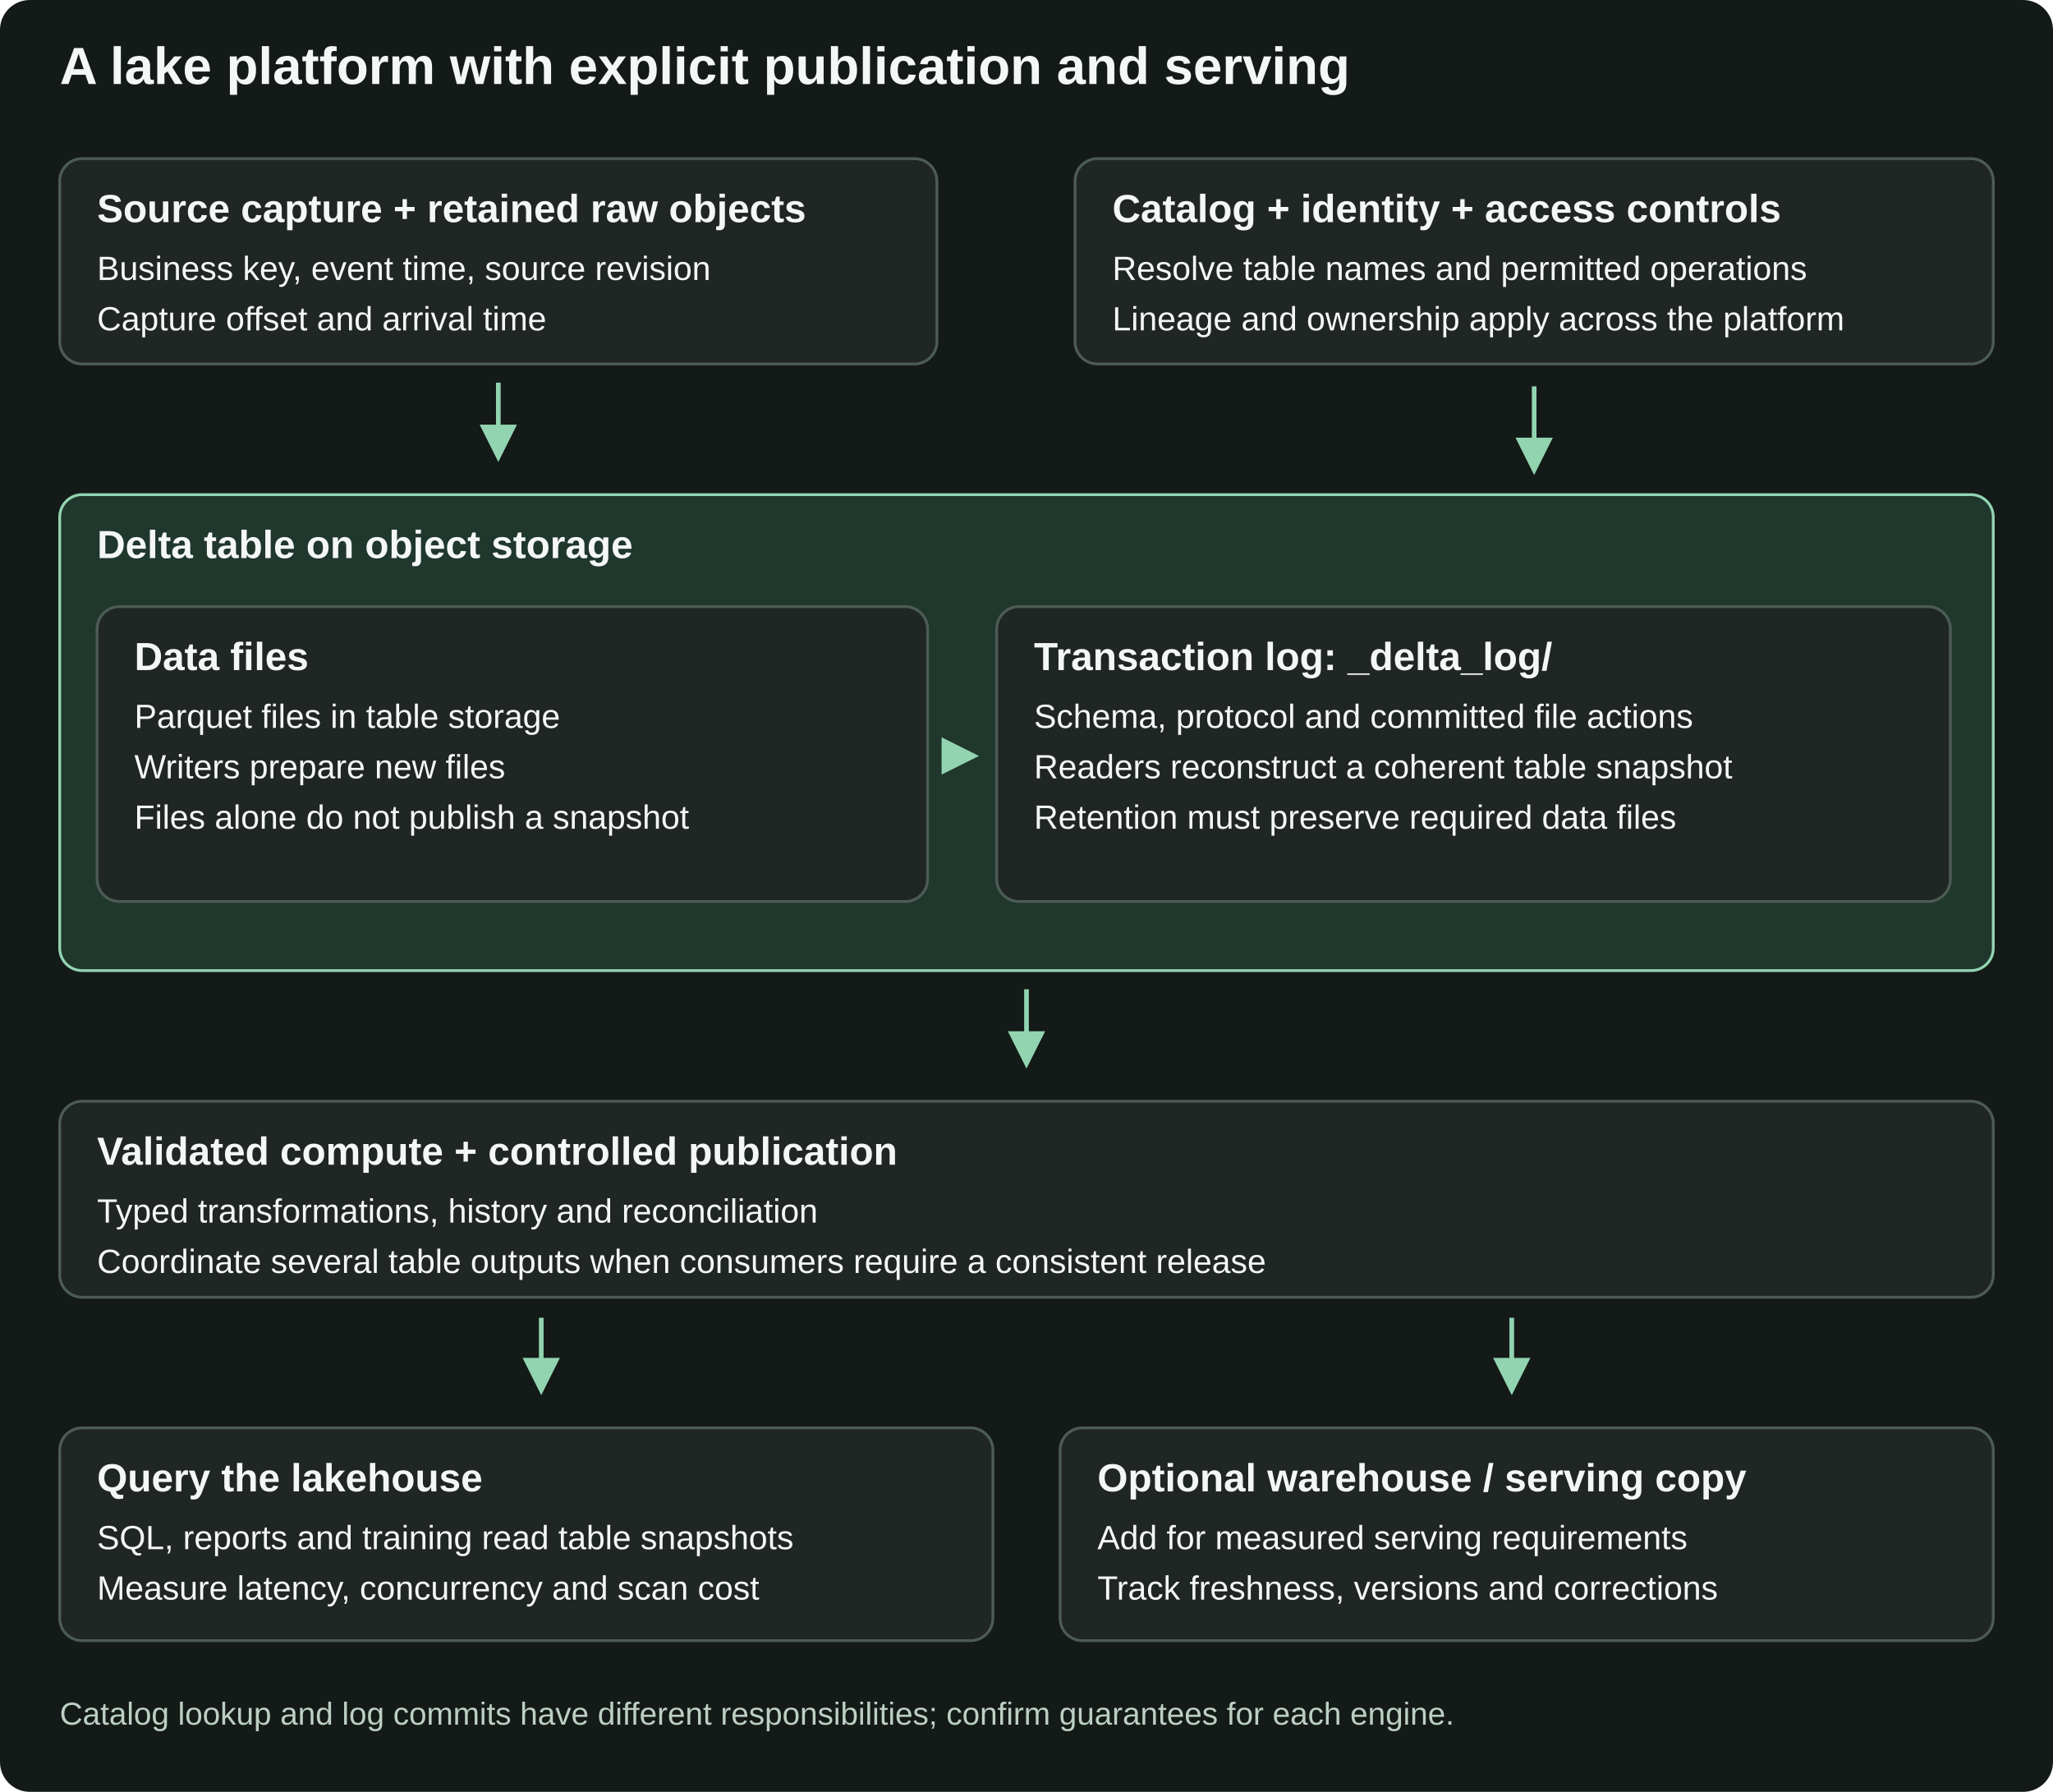
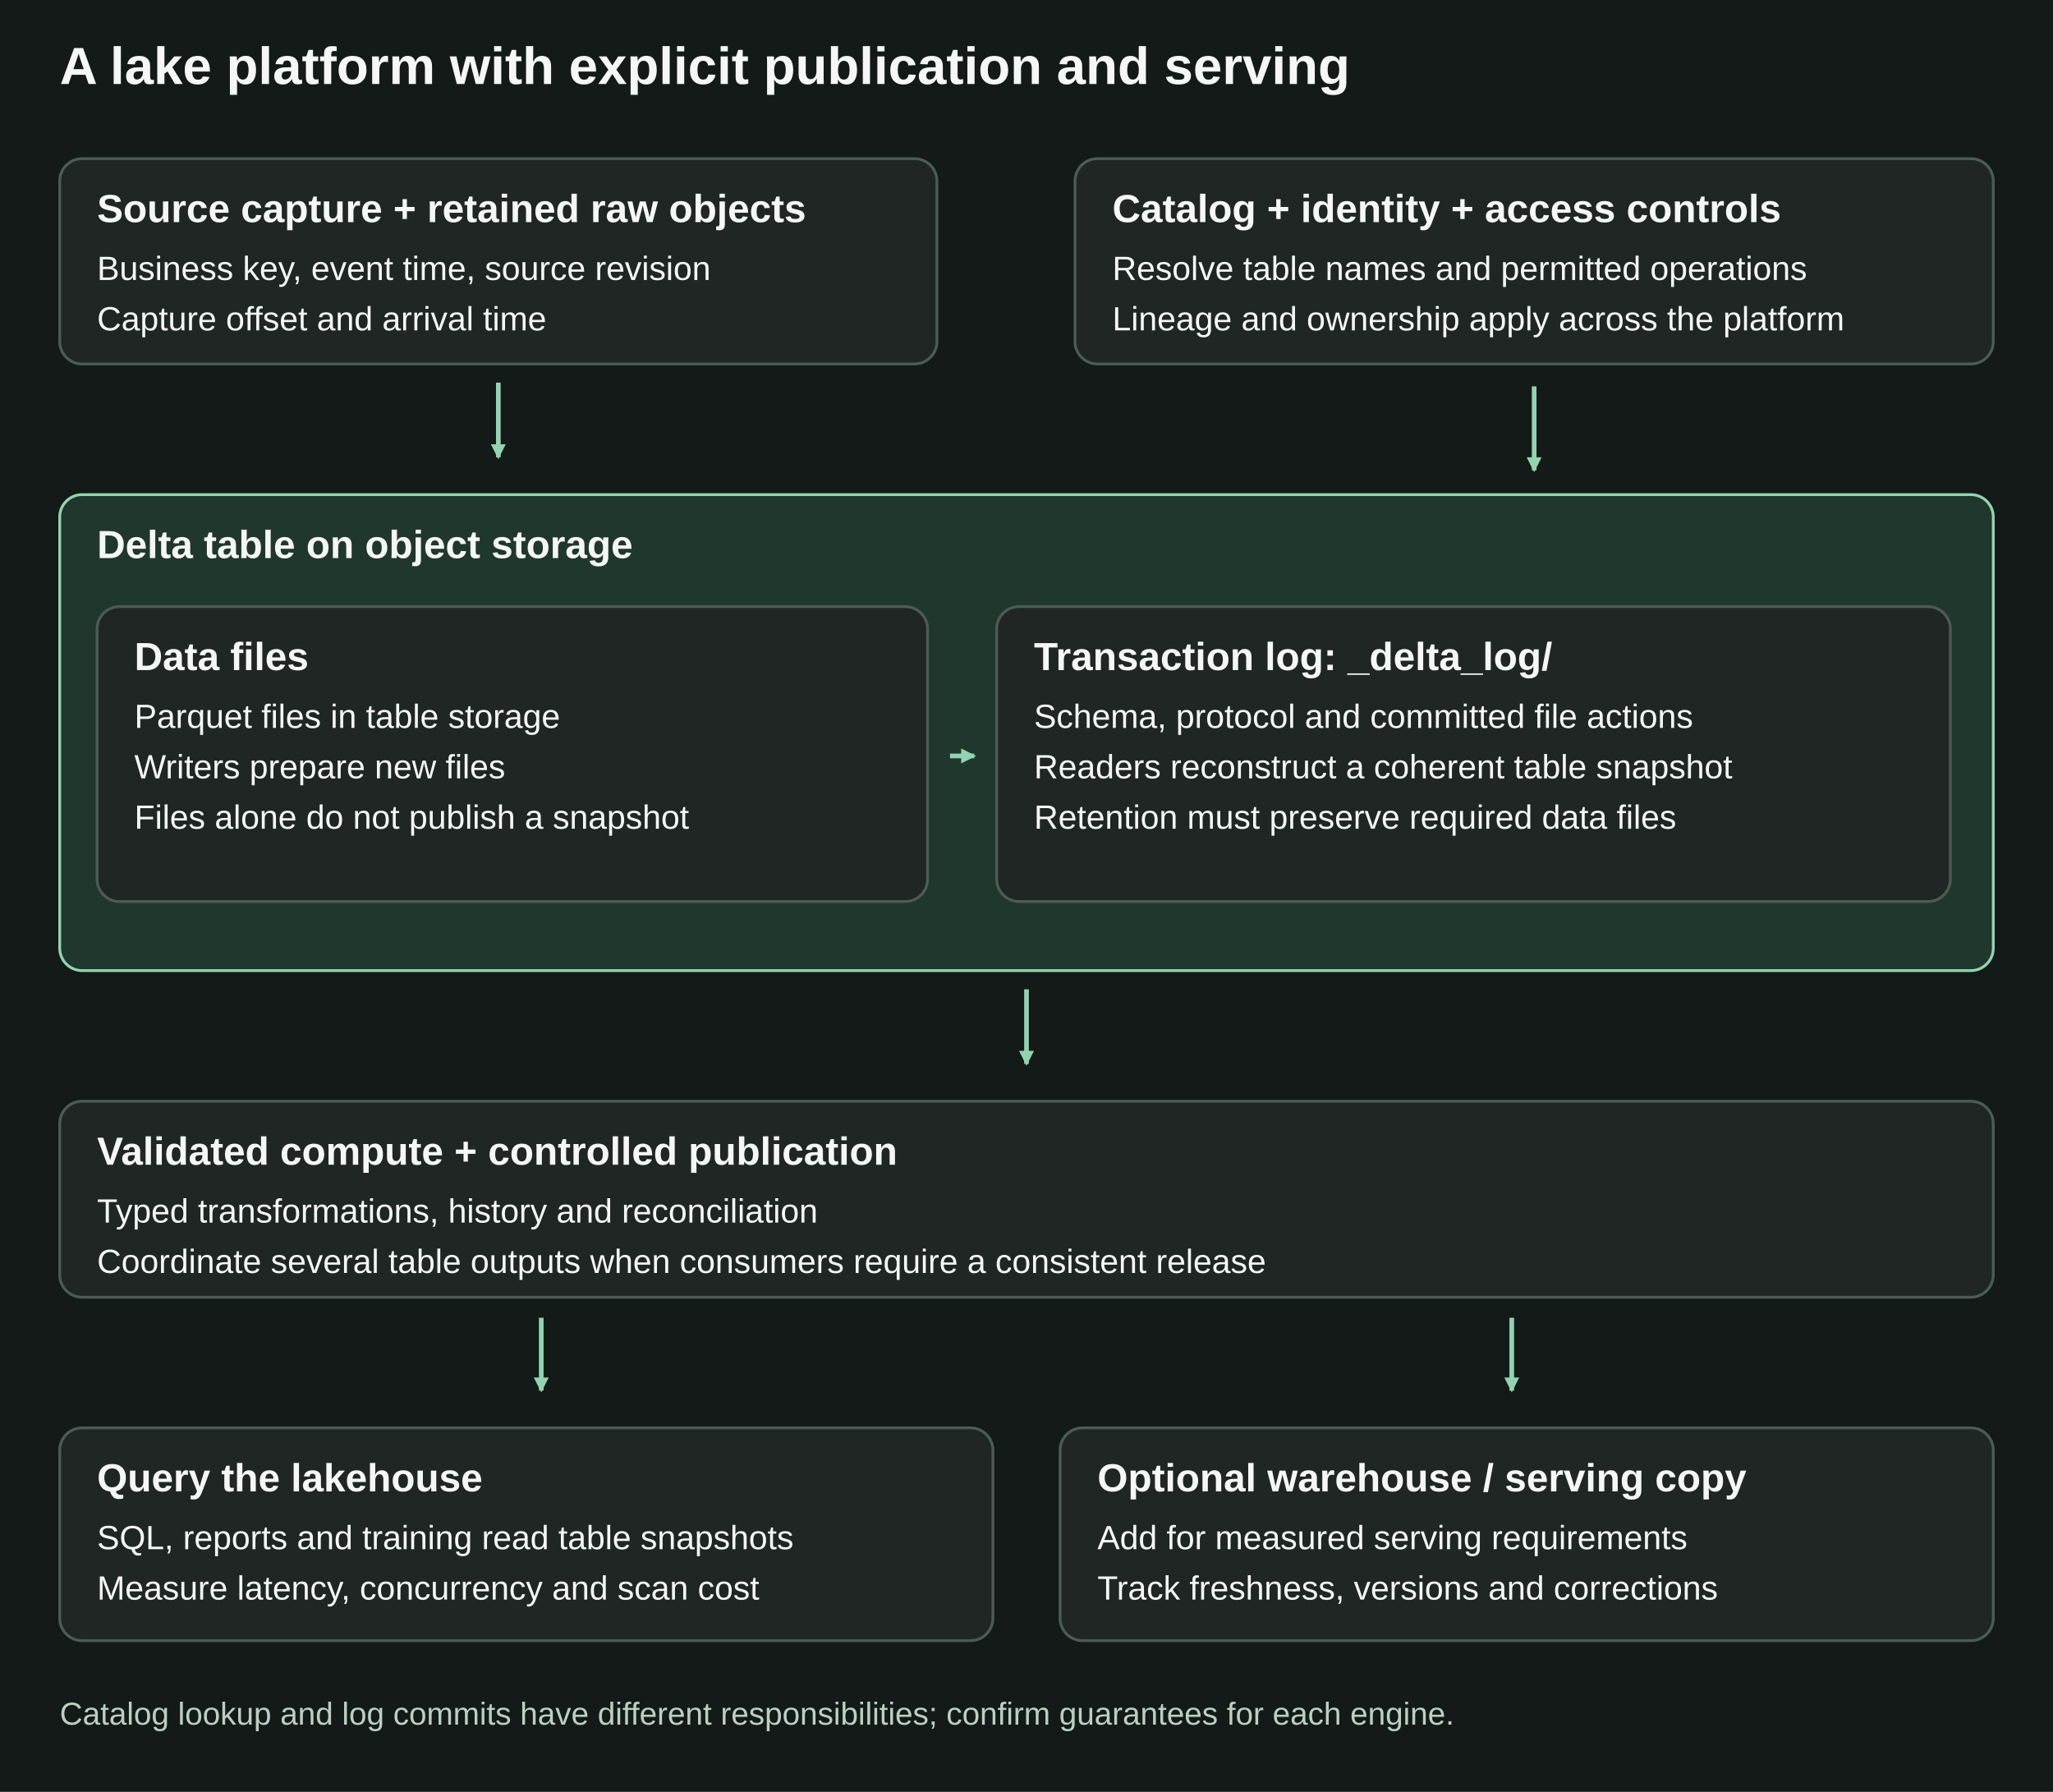
<svg xmlns="http://www.w3.org/2000/svg" width="1100" height="960" viewBox="0 0 1100 960" role="img" aria-labelledby="title">
  <defs>
-     <marker id="arrow" markerWidth="8" markerHeight="8" refX="7" refY="4" orient="auto">
+     <marker markerUnits="userSpaceOnUse" id="arrow" markerWidth="8" markerHeight="8" refX="7" refY="4" orient="auto">
      <path d="M0,0 L8,4 L0,8" fill="#92d4b0" />
    </marker>
-     <marker id="back" markerWidth="8" markerHeight="8" refX="1" refY="4" orient="auto">
+     <marker markerUnits="userSpaceOnUse" id="back" markerWidth="8" markerHeight="8" refX="1" refY="4" orient="auto">
      <path d="M8,0 L0,4 L8,8" fill="#92d4b0" />
    </marker>
  </defs>
  <style>text{font-family:Arial,Helvetica,sans-serif;fill:#f4f7f5}.title{font-size:28px;font-weight:700}.heading{font-size:21px;font-weight:700}.body{font-size:18px}.note{font-size:17px;fill:#bccfc3}.small{font-size:16px;fill:#bccfc3}</style>
-   <rect width="1100" height="960" rx="16" fill="#141a17" />
+   <rect width="1100" height="960" rx="0" fill="#141a17" />
  <text x="32" y="45" class="title">A lake platform with explicit publication and serving</text>
  <rect x="32" y="85" width="470" height="110" rx="12" fill="#202624" stroke="#4c5c54" stroke-width="1.5" />
  <text x="52" y="119" class="heading">Source capture + retained raw objects</text>
  <text x="52" y="150" class="body">Business key, event time, source revision</text>
  <text x="52" y="177" class="body">Capture offset and arrival time</text>
  <rect x="576" y="85" width="492" height="110" rx="12" fill="#202624" stroke="#4c5c54" stroke-width="1.5" />
  <text x="596" y="119" class="heading">Catalog + identity + access controls</text>
  <text x="596" y="150" class="body">Resolve table names and permitted operations</text>
  <text x="596" y="177" class="body">Lineage and ownership apply across the platform</text>
  <path d="M267,205 L267,245" fill="none" stroke="#92d4b0" stroke-width="2.5" marker-end="url(#arrow)" />
  <rect x="32" y="265" width="1036" height="255" rx="12" fill="#20372d" stroke="#92d4b0" stroke-width="1.5" />
  <text x="52" y="299" class="heading">Delta table on object storage</text>
  <rect x="52" y="325" width="445" height="158" rx="12" fill="#202624" stroke="#4c5c54" stroke-width="1.5" />
  <text x="72" y="359" class="heading">Data files</text>
  <text x="72" y="390" class="body">Parquet files in table storage</text>
  <text x="72" y="417" class="body">Writers prepare new files</text>
  <text x="72" y="444" class="body">Files alone do not publish a snapshot</text>
  <rect x="534" y="325" width="511" height="158" rx="12" fill="#202624" stroke="#4c5c54" stroke-width="1.5" />
  <text x="554" y="359" class="heading">Transaction log: _delta_log/</text>
  <text x="554" y="390" class="body">Schema, protocol and committed file actions</text>
  <text x="554" y="417" class="body">Readers reconstruct a coherent table snapshot</text>
  <text x="554" y="444" class="body">Retention must preserve required data files</text>
  <path d="M509,405 L522,405" fill="none" stroke="#92d4b0" stroke-width="2.5" marker-end="url(#arrow)" />
  <path d="M822,207 L822,252" fill="none" stroke="#92d4b0" stroke-width="2.5" marker-end="url(#arrow)" />
  <path d="M550,530 L550,570" fill="none" stroke="#92d4b0" stroke-width="2.5" marker-end="url(#arrow)" />
  <rect x="32" y="590" width="1036" height="105" rx="12" fill="#202624" stroke="#4c5c54" stroke-width="1.5" />
  <text x="52" y="624" class="heading">Validated compute + controlled publication</text>
  <text x="52" y="655" class="body">Typed transformations, history and reconciliation</text>
  <text x="52" y="682" class="body">Coordinate several table outputs when consumers require a consistent release</text>
  <path d="M290,706 L290,745" fill="none" stroke="#92d4b0" stroke-width="2.5" marker-end="url(#arrow)" />
  <path d="M810,706 L810,745" fill="none" stroke="#92d4b0" stroke-width="2.5" marker-end="url(#arrow)" />
  <rect x="32" y="765" width="500" height="114" rx="12" fill="#202624" stroke="#4c5c54" stroke-width="1.5" />
  <text x="52" y="799" class="heading">Query the lakehouse</text>
  <text x="52" y="830" class="body">SQL, reports and training read table snapshots</text>
  <text x="52" y="857" class="body">Measure latency, concurrency and scan cost</text>
  <rect x="568" y="765" width="500" height="114" rx="12" fill="#202624" stroke="#4c5c54" stroke-width="1.5" />
  <text x="588" y="799" class="heading">Optional warehouse / serving copy</text>
  <text x="588" y="830" class="body">Add for measured serving requirements</text>
  <text x="588" y="857" class="body">Track freshness, versions and corrections</text>
  <text x="32" y="924" class="note">Catalog lookup and log commits have different responsibilities; confirm guarantees for each engine.</text>
</svg>
